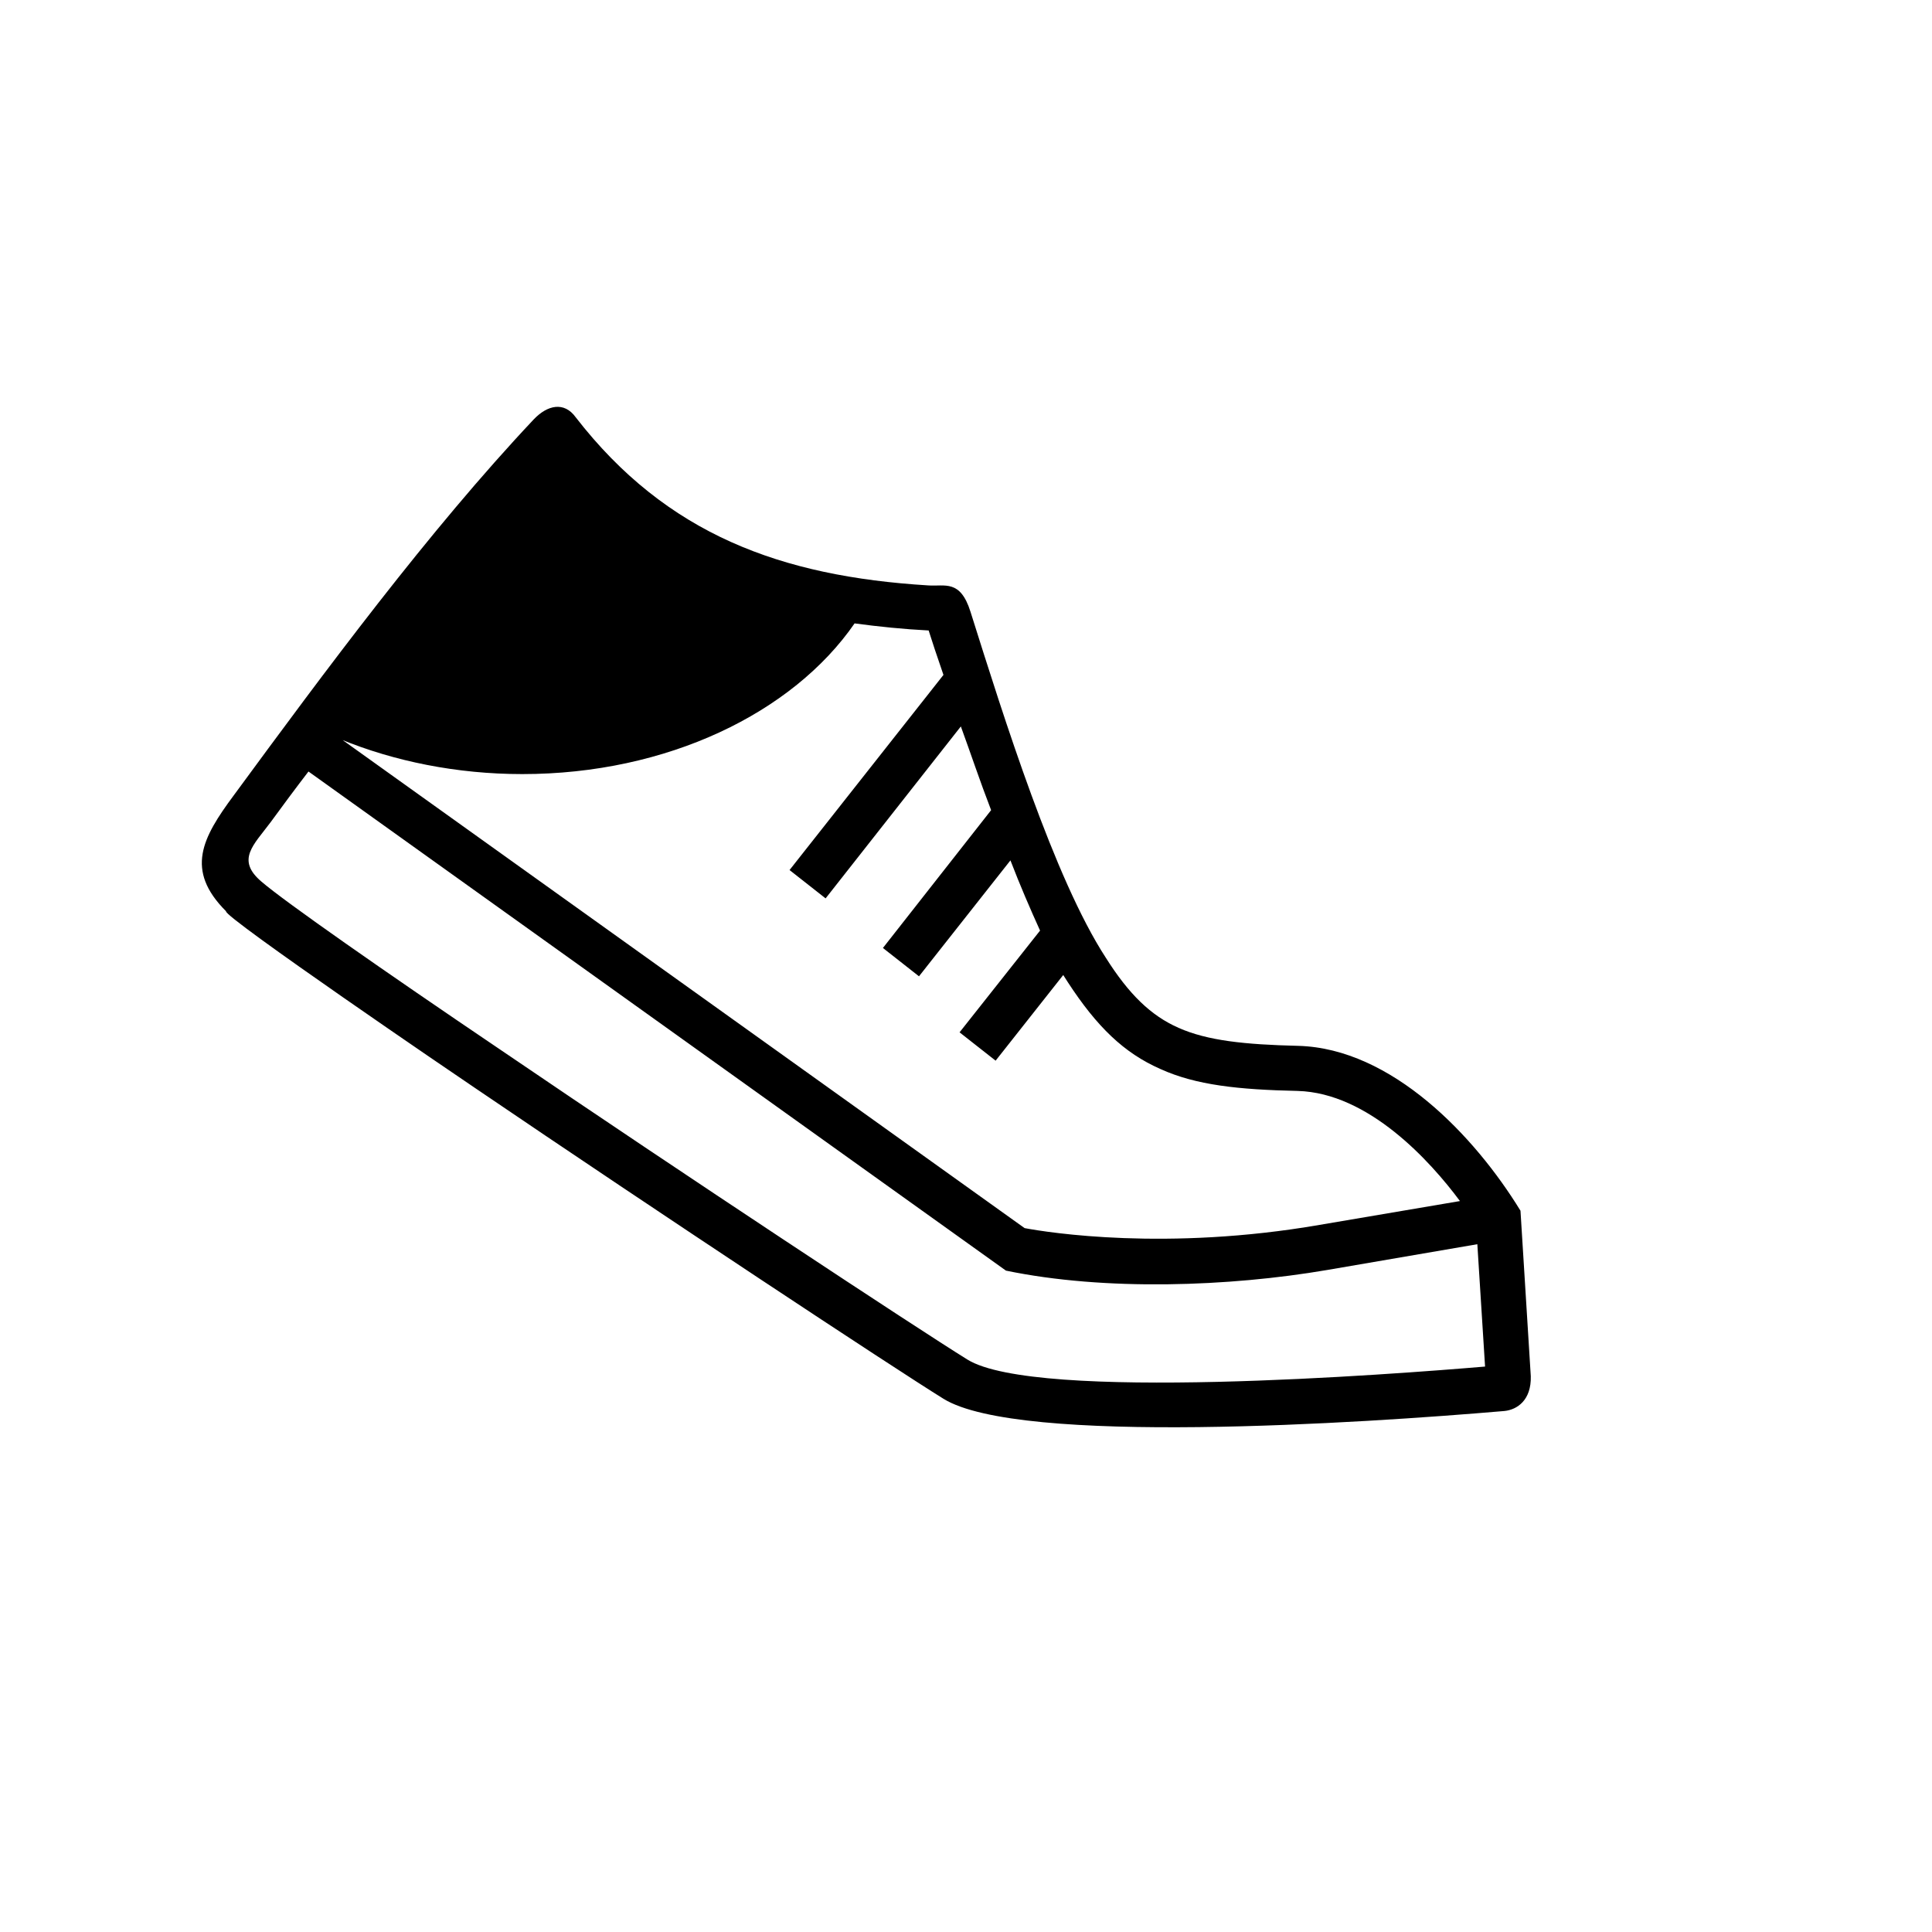
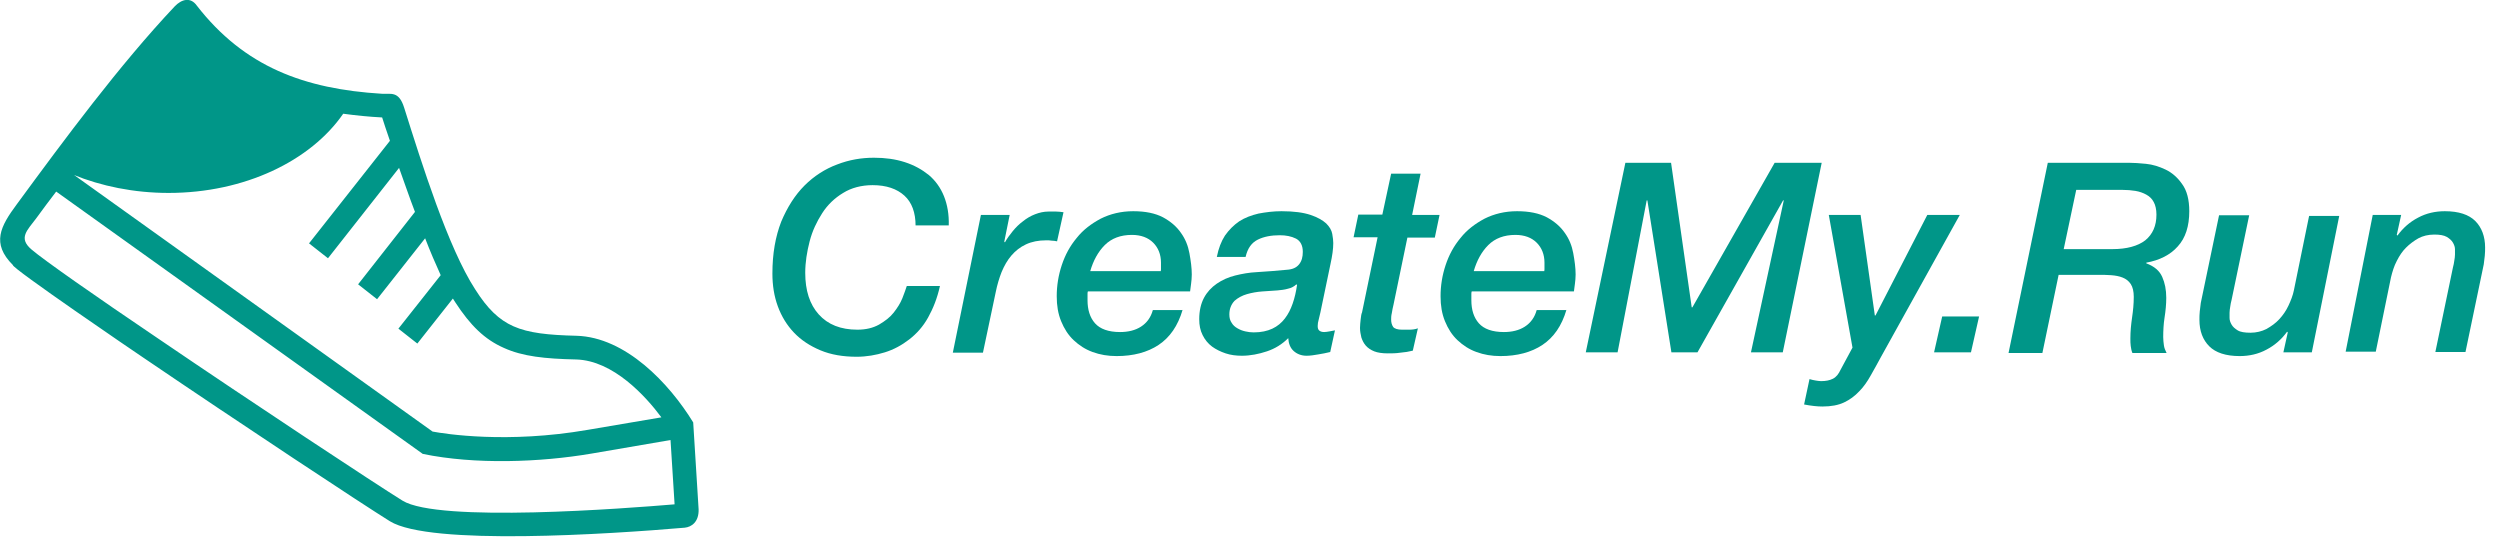
- <svg xmlns="http://www.w3.org/2000/svg" version="1.1" id="Layer_1" x="0px" y="0px" width="300px" height="300px" viewBox="0 0 300 300" style="enable-background:new 0 0 300 300;" xml:space="preserve">
+ <svg xmlns="http://www.w3.org/2000/svg" version="1.1" id="Layer_1" x="0px" y="0px" width="738.6px" height="158.5px" viewBox="0 0 738.6 158.5" style="enable-background:new 0 0 738.6 158.5;" xml:space="preserve">
+   <style type="text/css">
+ 	.st0{fill:#009688;}
+ </style>
  <g>
-     <path d="M52.2,114.2l106.9,76.5c3.7,0.7,22.1,3.6,45.8-0.5l21.8-3.7c-4.6-6.2-14.2-16.8-25.2-17.1c-9.2-0.2-15.8-0.9-21.3-3.4   c-5.7-2.5-9.9-6.6-14.4-13.5l-0.7-1.1l-10.5,13.3l-5.6-4.4l12.5-15.8c-1.5-3.3-3.1-7-4.6-10.9l-14.2,18l-5.6-4.4l16.8-21.4   c-1.7-4.4-3.2-8.9-4.7-13l-21,26.7l-5.6-4.4l23.9-30.3c-1-2.9-1.8-5.3-2.3-6.9c-3.9-0.2-7.8-0.6-11.5-1.1   c-9.6,13.9-29.1,23.4-51.6,23.4c-10.2,0-19.9-2-28.2-5.4L52.2,114.2L52.2,114.2z M47.9,119.8c-2,2.6-4,5.3-5.9,7.9   c-2.6,3.5-5.4,5.8-1.4,9.2c3.6,3.1,18.9,13.8,37.1,26.1c28.8,19.6,64.6,43.2,72.5,48.1c10.6,6.6,66.1,2.3,80.4,1.1l-1.2-19l-23.3,4   c-15.2,2.6-34.5,3.3-49.9,0.1L47.9,119.8L47.9,119.8z M89.4,64.8c14.1,18.2,31.9,24.7,54.7,26.1c2.6,0.2,5-1,6.6,4.1   c5.2,16.5,13,41.4,21,53.7c3.6,5.7,7,9,11.3,10.9c4.5,2,10.3,2.6,18.6,2.8c14.5,0.4,27.4,14,34.5,25.6l1.6,25.7   c0.1,3.7-2.1,5.2-4.1,5.4c-22.2,1.9-75.3,5.4-87.1-1.9c-7.9-4.9-43.8-28.6-72.8-48.3c-2.4-1.6-39.1-26.6-38.6-27.4   c-6.4-6.4-3.7-11.4,1.2-18c14.1-19.2,30.3-41.1,46.6-58.4C85,62.9,87.6,62.3,89.4,64.8L89.4,64.8z" />
+     <path class="st0" d="M20.9,51l106.9,76.5c3.7,0.7,22.1,3.6,45.8-0.5l21.8-3.7c-4.6-6.2-14.2-16.8-25.2-17.1   c-9.2-0.2-15.8-0.9-21.3-3.4c-5.7-2.5-9.9-6.6-14.4-13.5l-0.7-1.1l-10.5,13.3l-5.6-4.4l12.5-15.8c-1.5-3.3-3.1-7-4.6-10.9l-14.2,18   l-5.6-4.4l16.8-21.4c-1.7-4.4-3.2-8.9-4.7-13l-21,26.7l-5.6-4.4l23.9-30.3c-1-2.9-1.8-5.3-2.3-6.9c-3.9-0.2-7.8-0.6-11.5-1.1   C91.8,47.5,72.3,57,49.8,57c-10.2,0-19.9-2-28.2-5.4L20.9,51L20.9,51z M16.6,56.6c-2,2.6-4,5.3-5.9,7.9c-2.6,3.5-5.4,5.8-1.4,9.2   c3.6,3.1,18.9,13.8,37.1,26.1c28.8,19.6,64.6,43.2,72.5,48.1c10.6,6.6,66.1,2.3,80.4,1.1l-1.2-19l-23.3,4   c-15.2,2.6-34.5,3.3-49.9,0.1L16.6,56.6L16.6,56.6z M58.1,1.6C72.2,19.8,90,26.3,112.8,27.7c2.6,0.2,5-1,6.6,4.1   c5.2,16.5,13,41.4,21,53.7c3.6,5.7,7,9,11.3,10.9c4.5,2,10.3,2.6,18.6,2.8c14.5,0.4,27.4,14,34.5,25.6l1.6,25.7   c0.1,3.7-2.1,5.2-4.1,5.4c-22.2,1.9-75.3,5.4-87.1-1.9c-7.9-4.9-43.8-28.6-72.8-48.3C40,104.1,3.3,79.1,3.8,78.3   c-6.4-6.4-3.7-11.4,1.2-18C19.1,41.1,35.3,19.2,51.6,1.9C53.7-0.3,56.3-0.9,58.1,1.6L58.1,1.6z" />
+   </g>
+   <g>
+     <path class="st0" d="M270.5,66.7c0-3.9-1.1-6.9-3.3-8.9c-2.2-2-5.3-3.1-9.4-3.1c-3.3,0-6.3,0.8-8.7,2.3c-2.5,1.5-4.6,3.5-6.2,6   c-1.6,2.5-2.9,5.2-3.7,8.3c-0.8,3.1-1.3,6.2-1.3,9.3c0,5.2,1.3,9.3,4,12.3c2.7,3,6.5,4.5,11.4,4.5c2.5,0,4.6-0.5,6.4-1.5   c1.7-1,3.2-2.1,4.3-3.5c1.1-1.4,2-2.8,2.6-4.3c0.6-1.5,1-2.7,1.3-3.6h9.8c-0.8,3.6-2,6.6-3.5,9.3s-3.4,4.8-5.6,6.5   c-2.2,1.7-4.6,3-7.2,3.8c-2.6,0.8-5.4,1.3-8.3,1.3c-4,0-7.6-0.6-10.7-1.9c-3.1-1.3-5.7-3-7.8-5.2c-2.1-2.2-3.7-4.8-4.8-7.8   c-1.1-3-1.6-6.2-1.6-9.7c0-5.9,0.9-10.9,2.6-15.3c1.8-4.3,4.1-7.9,6.9-10.7c2.8-2.8,6.1-4.9,9.6-6.2c3.6-1.4,7.2-2,10.9-2   c3.3,0,6.3,0.4,9.1,1.3c2.8,0.9,5.1,2.2,7.1,3.8c2,1.7,3.5,3.8,4.5,6.3c1,2.5,1.5,5.4,1.4,8.6H270.5z" />
+     <path class="st0" d="M289.8,63.5h8.5l-1.6,7.9l0.2,0.2c0.6-1.1,1.4-2.2,2.3-3.3c0.9-1.1,1.9-2.1,3-2.9c1.1-0.9,2.3-1.6,3.6-2.1   c1.3-0.5,2.6-0.8,4-0.8c0.7,0,1.5,0,2.2,0c0.7,0,1.4,0.1,2.2,0.2l-1.9,8.6c-0.5-0.1-1-0.2-1.6-0.2c-0.5-0.1-1-0.1-1.6-0.1   c-2.3,0-4.3,0.4-6,1.2c-1.7,0.8-3.1,1.9-4.3,3.3c-1.2,1.4-2.1,3-2.9,4.9c-0.7,1.8-1.3,3.8-1.7,5.8l-3.8,18h-8.9L289.8,63.5z" />
+     <path class="st0" d="M349.4,91.5c-1.4,4.8-3.8,8.2-7.1,10.4c-3.3,2.2-7.5,3.3-12.4,3.3c-2.6,0-4.9-0.4-7.1-1.2   c-2.2-0.8-4-2-5.6-3.5c-1.6-1.5-2.8-3.4-3.7-5.6c-0.9-2.2-1.3-4.6-1.3-7.4c0-3.1,0.5-6.2,1.5-9.2c1-3,2.4-5.6,4.4-8   c1.9-2.4,4.3-4.2,7.1-5.7c2.8-1.4,6-2.2,9.6-2.2c3.6,0,6.5,0.6,8.8,1.8c2.2,1.2,4,2.7,5.3,4.6c1.3,1.8,2.1,3.8,2.5,6   c0.4,2.2,0.7,4.3,0.7,6.3c0,1-0.1,1.9-0.2,2.7c-0.1,0.8-0.2,1.6-0.3,2.3h-30.2c-0.1,0.3-0.1,0.5-0.1,0.7c0,0.2,0,0.4,0,0.6v1.3   c0,2.8,0.7,5.1,2.2,6.8c1.5,1.7,4,2.6,7.4,2.6c2.4,0,4.5-0.5,6.2-1.6c1.7-1.1,2.9-2.7,3.5-4.9H349.4z M342.9,80.2   c0.1-0.3,0.1-0.5,0.1-0.7c0-0.2,0-0.4,0-0.6v-1.3c0-2.4-0.8-4.4-2.3-5.9c-1.5-1.5-3.6-2.3-6.3-2.3c-3.3,0-6,1-8,3   c-2,2-3.4,4.6-4.3,7.7H342.9z" />
+     <path class="st0" d="M390.1,92.3c-0.2,0.7-0.3,1.4-0.5,2.1c-0.2,0.7-0.3,1.3-0.3,1.9s0.1,1,0.4,1.3c0.3,0.3,0.8,0.5,1.5,0.5   c0.5,0,1-0.1,1.6-0.2c0.5-0.1,1-0.2,1.6-0.3l-1.4,6.4c-1.2,0.3-2.3,0.5-3.5,0.7c-1.2,0.2-2.3,0.4-3.5,0.4c-1.5,0-2.8-0.5-3.8-1.4   c-1-0.9-1.5-2.2-1.6-3.8c-1.8,1.8-3.9,3.1-6.3,3.9c-2.4,0.8-4.9,1.3-7.4,1.3c-1.7,0-3.3-0.2-4.8-0.7c-1.5-0.5-2.9-1.2-4-2   c-1.2-0.9-2.1-2-2.8-3.4c-0.7-1.4-1-2.9-1-4.7c0-2.5,0.5-4.6,1.4-6.3c0.9-1.7,2.2-3.1,3.8-4.2c1.6-1.1,3.4-1.9,5.4-2.4   c2-0.5,4.2-0.9,6.4-1c3-0.2,6-0.4,8.9-0.7c1.6-0.1,2.8-0.6,3.6-1.6c0.8-1,1.1-2.2,1.1-3.7c0-1.9-0.7-3.2-2-3.9c-1.4-0.7-3-1-4.8-1   c-2.5,0-4.7,0.4-6.5,1.3c-1.8,0.9-3,2.5-3.6,5.1h-8.5c0.5-2.5,1.3-4.6,2.4-6.3c1.2-1.7,2.6-3.1,4.2-4.2c1.7-1.1,3.6-1.8,5.7-2.3   c2.1-0.4,4.4-0.7,6.8-0.7c3.7,0,6.5,0.4,8.6,1.1c2.1,0.7,3.6,1.6,4.6,2.5c1,1,1.6,2,1.8,3.1c0.2,1.1,0.3,2,0.3,2.7   c0,1.8-0.3,3.8-0.8,6.1L390.1,92.3z M363.2,92.9c0,1,0.2,1.8,0.7,2.5c0.4,0.7,1,1.2,1.7,1.6c0.7,0.4,1.4,0.7,2.3,0.9   c0.8,0.2,1.7,0.3,2.5,0.3c2.2,0,4-0.4,5.5-1.1c1.5-0.7,2.7-1.7,3.7-3c1-1.3,1.7-2.7,2.3-4.4s1-3.5,1.3-5.5L383,84   c-0.6,0.6-1.5,1.1-2.5,1.3c-1,0.3-2.1,0.4-3.1,0.5c-1.3,0.1-2.7,0.2-4.4,0.3c-1.6,0.1-3.2,0.4-4.6,0.8c-1.4,0.4-2.7,1.1-3.7,2   C363.7,90,363.2,91.3,363.2,92.9z" />
+     <path class="st0" d="M411,51.3h8.7l-2.5,12.2h8.1l-1.4,6.7h-8.1L411.7,90c-0.2,0.9-0.4,1.7-0.5,2.5c-0.2,0.8-0.2,1.4-0.2,1.9   c0,0.9,0.2,1.6,0.6,2.2c0.4,0.5,1.3,0.8,2.6,0.8c0.7,0,1.4,0,2.2,0c0.8,0,1.7-0.1,2.5-0.4l-1.5,6.6c-1.2,0.3-2.4,0.5-3.7,0.6   c-1.3,0.2-2.5,0.2-3.7,0.2c-1.6,0-3-0.2-4-0.6c-1-0.4-1.9-1-2.5-1.7s-1-1.5-1.3-2.4c-0.2-0.9-0.4-1.8-0.4-2.8   c0-0.8,0.1-1.6,0.2-2.6c0.1-0.9,0.2-1.6,0.4-2l4.6-22.2h-7.1l1.4-6.7h7.1L411,51.3z" />
+     <path class="st0" d="M462.8,91.5c-1.4,4.8-3.8,8.2-7.1,10.4c-3.3,2.2-7.5,3.3-12.4,3.3c-2.6,0-4.9-0.4-7.1-1.2   c-2.2-0.8-4-2-5.6-3.5c-1.6-1.5-2.8-3.4-3.7-5.6c-0.9-2.2-1.3-4.6-1.3-7.4c0-3.1,0.5-6.2,1.5-9.2c1-3,2.4-5.6,4.4-8   c1.9-2.4,4.3-4.2,7.1-5.7c2.8-1.4,6-2.2,9.6-2.2c3.6,0,6.5,0.6,8.8,1.8c2.2,1.2,4,2.7,5.3,4.6c1.3,1.8,2.1,3.8,2.5,6   c0.4,2.2,0.7,4.3,0.7,6.3c0,1-0.1,1.9-0.2,2.7c-0.1,0.8-0.2,1.6-0.3,2.3h-30.2c-0.1,0.3-0.1,0.5-0.1,0.7c0,0.2,0,0.4,0,0.6v1.3   c0,2.8,0.7,5.1,2.2,6.8c1.5,1.7,4,2.6,7.4,2.6c2.4,0,4.5-0.5,6.2-1.6c1.7-1.1,2.9-2.7,3.5-4.9H462.8z M456.2,80.2   c0.1-0.3,0.1-0.5,0.1-0.7c0-0.2,0-0.4,0-0.6v-1.3c0-2.4-0.8-4.4-2.3-5.9c-1.5-1.5-3.6-2.3-6.3-2.3c-3.3,0-6,1-8,3   c-2,2-3.4,4.6-4.3,7.7H456.2z" />
+     <path class="st0" d="M480.2,48.1h13.5l6.1,42.7h0.2l24.3-42.7h13.9l-11.5,56h-9.4l9.7-44.9h-0.2l-25.3,44.9h-7.7l-7.1-44.9h-0.2   l-8.6,44.9h-9.4L480.2,48.1z" />
+     <path class="st0" d="M540.3,63.5h9.4l4.2,29.7h0.2l15.3-29.7h9.6l-23.2,41.8c-1,1.9-2.1,3.8-3.1,5.6c-1,1.8-2.1,3.4-3.4,4.7   c-1.3,1.4-2.8,2.5-4.5,3.3c-1.7,0.8-3.8,1.2-6.4,1.2c-1.5,0-3.3-0.2-5.4-0.6l1.6-7.5c0.6,0.2,1.2,0.3,1.7,0.4   c0.6,0.1,1.2,0.2,1.7,0.2c1.4,0,2.5-0.2,3.5-0.7c1-0.5,1.7-1.4,2.3-2.7l3.5-6.5L540.3,63.5z" />
+     <path class="st0" d="M573.8,93.5h10.9l-2.4,10.6h-10.9L573.8,93.5z" />
+     <path class="st0" d="M605,48.1h24.2c1.2,0,2.8,0.1,4.8,0.3c2,0.2,3.9,0.8,5.8,1.7c1.9,0.9,3.6,2.4,4.9,4.3c1.4,1.9,2.1,4.6,2.1,8   c0,4.4-1.1,7.9-3.4,10.4c-2.2,2.5-5.4,4.1-9.3,4.8v0.2c2.4,0.9,3.9,2.2,4.7,4c0.8,1.8,1.2,3.8,1.2,6.2c0,1.9-0.2,3.9-0.5,5.8   c-0.3,1.9-0.4,3.9-0.4,5.8c0,0.8,0.1,1.6,0.2,2.4c0.1,0.8,0.4,1.5,0.8,2.3H630c-0.3-0.7-0.4-1.4-0.5-2.1c-0.1-0.7-0.1-1.4-0.1-2.2   c0-2.1,0.2-4.1,0.5-6.2c0.3-2,0.5-4,0.5-6.1c0-1.6-0.3-2.9-0.9-3.8c-0.6-0.9-1.4-1.5-2.4-1.9c-1-0.4-2.1-0.6-3.4-0.7   s-2.5-0.1-3.8-0.1h-11.7l-4.8,23.1h-10L605,48.1z M609.7,73.6h14.4c4.2,0,7.5-0.9,9.7-2.6c2.2-1.8,3.3-4.3,3.3-7.6   c0-1.5-0.3-2.8-0.8-3.7c-0.5-1-1.3-1.7-2.2-2.2c-0.9-0.5-2-0.9-3.2-1.1c-1.2-0.2-2.5-0.3-3.8-0.3h-13.7L609.7,73.6z" />
+     <path class="st0" d="M683,104.1h-8.4l1.3-5.9l-0.2-0.2c-1.6,2.2-3.6,4-6.1,5.3c-2.4,1.3-5.1,1.9-7.9,1.9c-4.1,0-7.1-1-9-2.9   c-1.9-1.9-2.9-4.5-2.9-7.8c0-0.7,0-1.6,0.1-2.5c0.1-0.9,0.2-1.8,0.3-2.5l5.4-25.9h8.9l-5.2,25c-0.2,0.7-0.3,1.3-0.4,2   c-0.1,0.6-0.2,1.2-0.2,1.8c0,0.3,0,0.8,0,1.5s0.2,1.3,0.6,2c0.4,0.7,1,1.2,1.8,1.7c0.8,0.5,2.1,0.7,3.8,0.7c1.7,0,3.3-0.4,4.7-1.1   c1.4-0.8,2.7-1.7,3.8-2.9s2-2.5,2.7-4c0.7-1.5,1.3-3,1.6-4.5l4.5-22h8.9L683,104.1z" />
+     <path class="st0" d="M701,63.5h8.4l-1.3,5.9l0.2,0.2c1.6-2.2,3.6-4,6.1-5.3c2.4-1.3,5.1-1.9,7.9-1.9c4.1,0,7.1,1,9,2.9   c1.9,1.9,2.9,4.6,2.9,7.8c0,0.7,0,1.6-0.1,2.5c-0.1,0.9-0.2,1.8-0.3,2.5l-5.4,25.9h-8.9l5.2-25c0.2-0.7,0.3-1.3,0.4-2   c0.1-0.6,0.2-1.2,0.2-1.8c0-0.3,0-0.8,0-1.5c0-0.7-0.2-1.3-0.6-2c-0.4-0.7-1-1.2-1.8-1.7c-0.9-0.5-2.1-0.7-3.7-0.7   c-1.8,0-3.4,0.4-4.7,1.1c-1.4,0.8-2.6,1.7-3.7,2.8c-1,1-1.9,2.3-2.7,3.9c-0.8,1.5-1.3,3.2-1.7,4.8l-4.5,22h-8.9L701,63.5z" />
  </g>
</svg>
